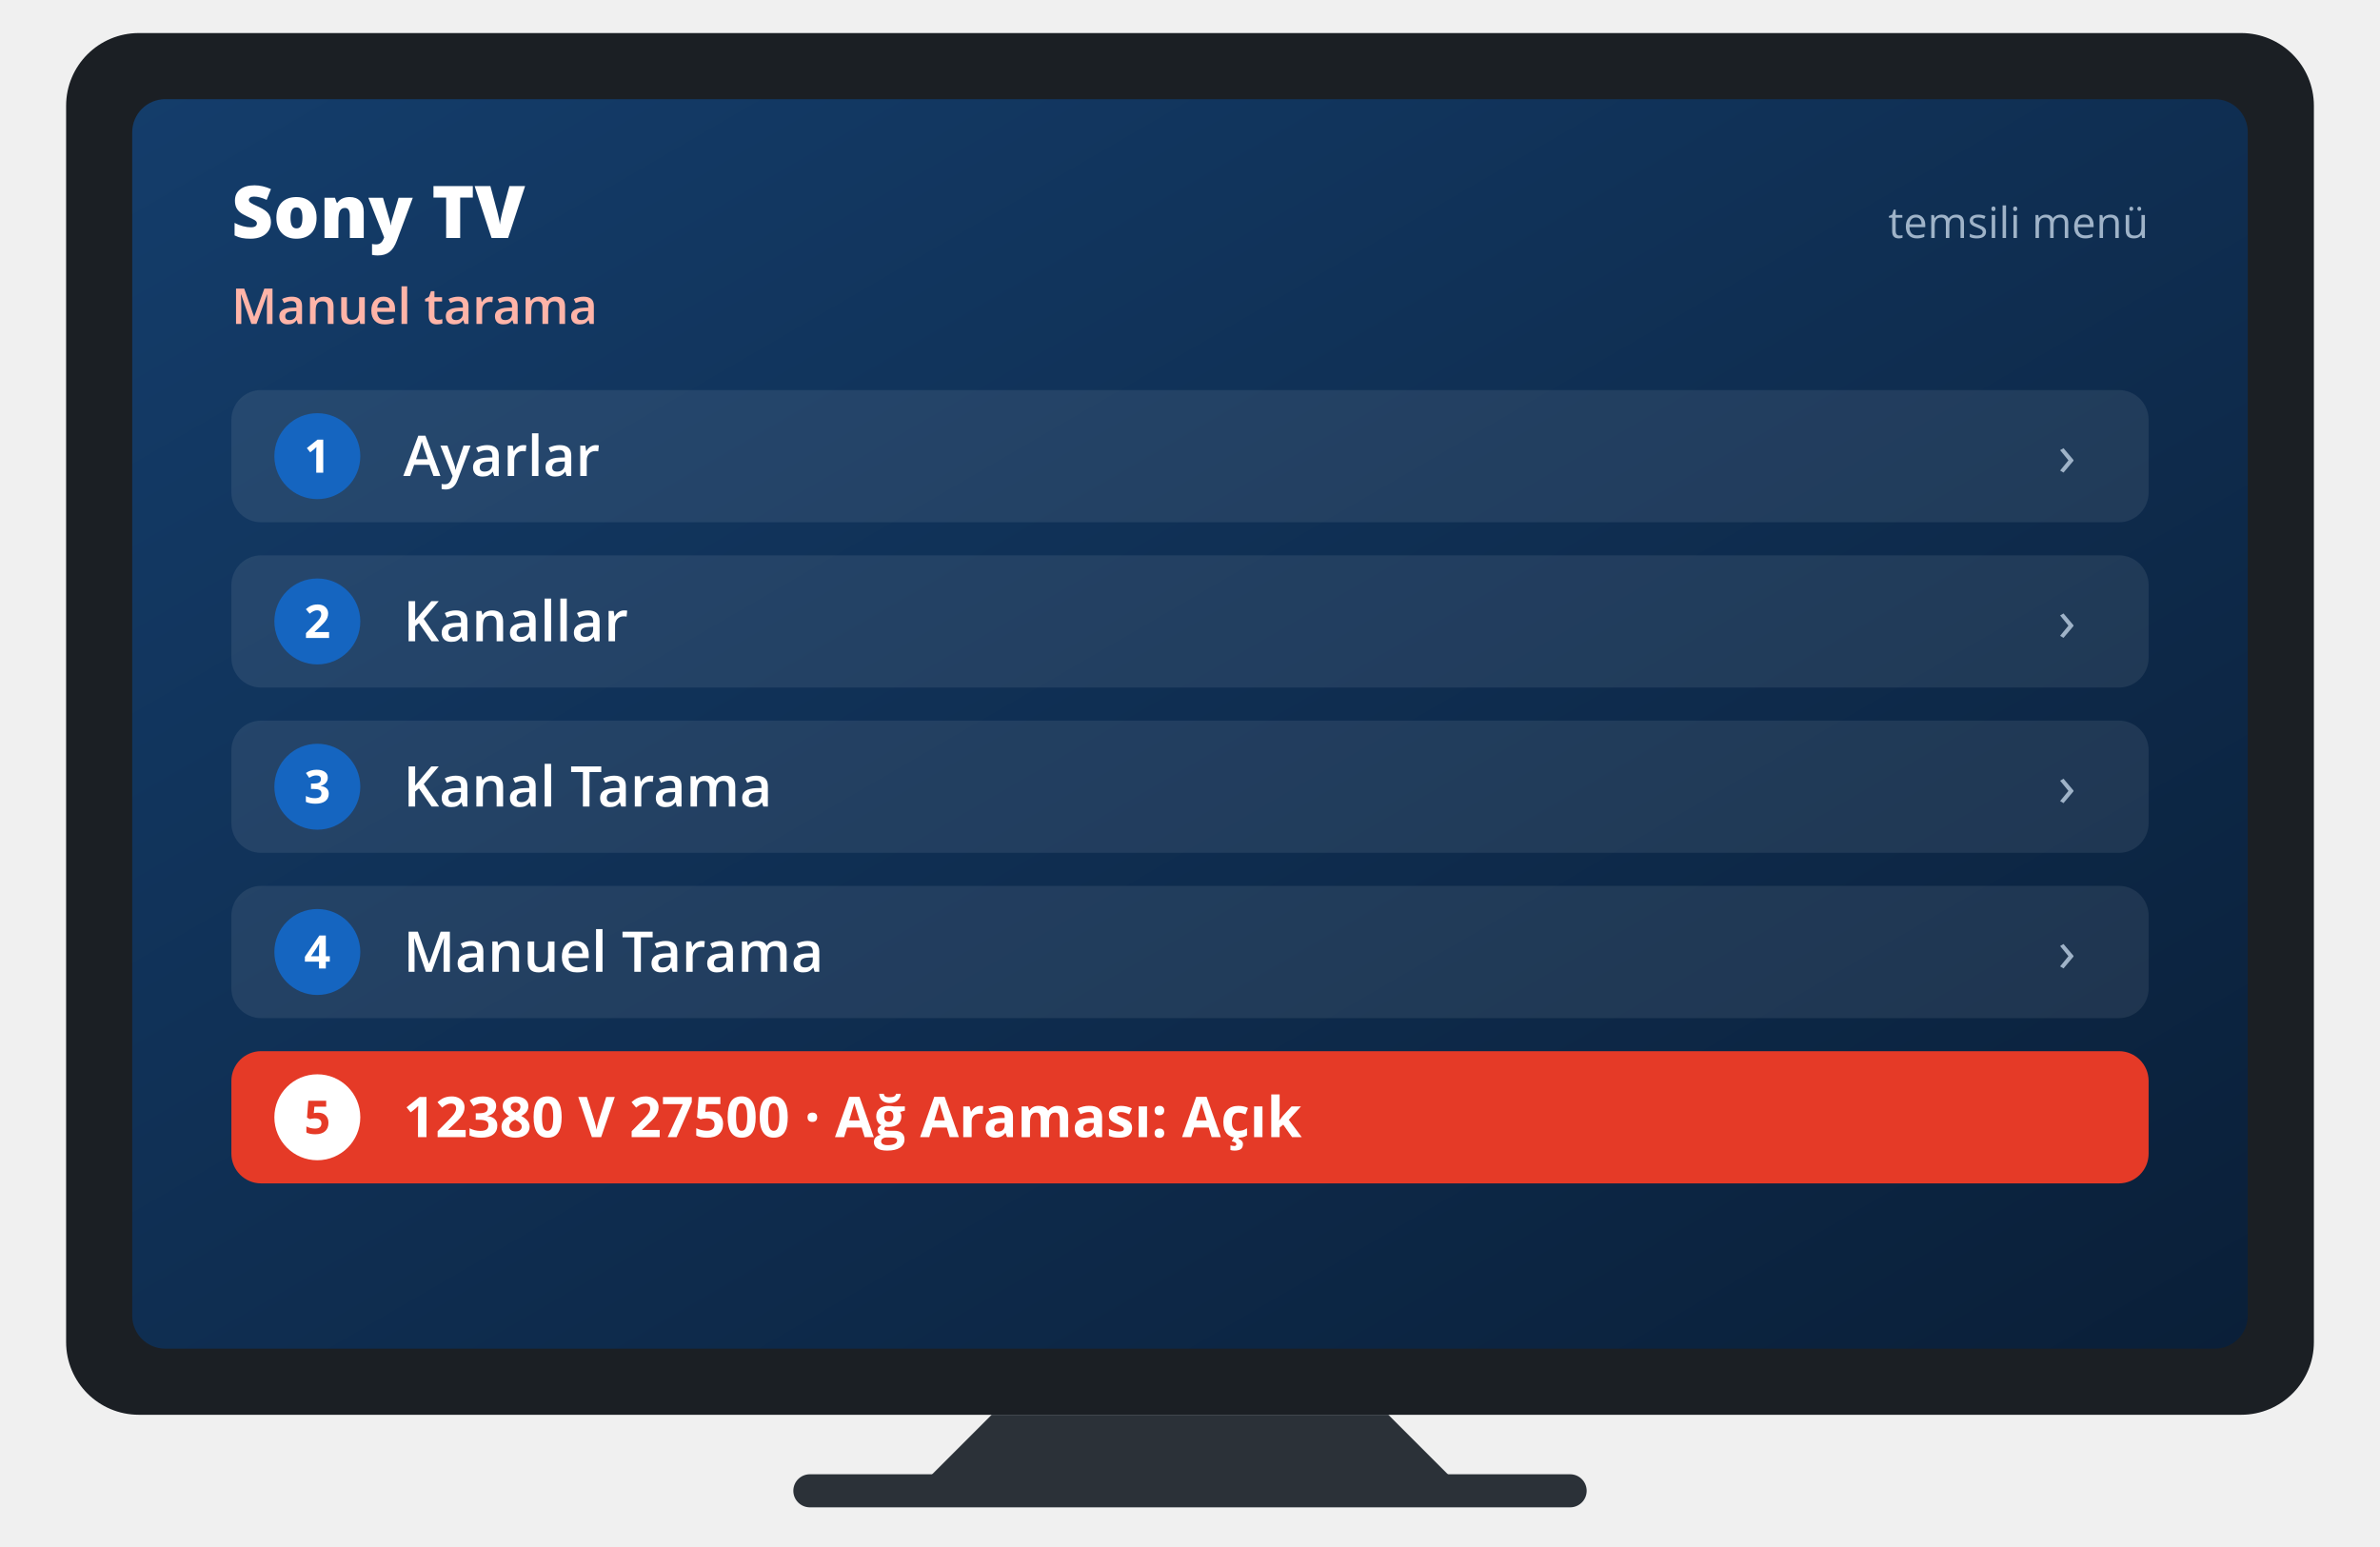
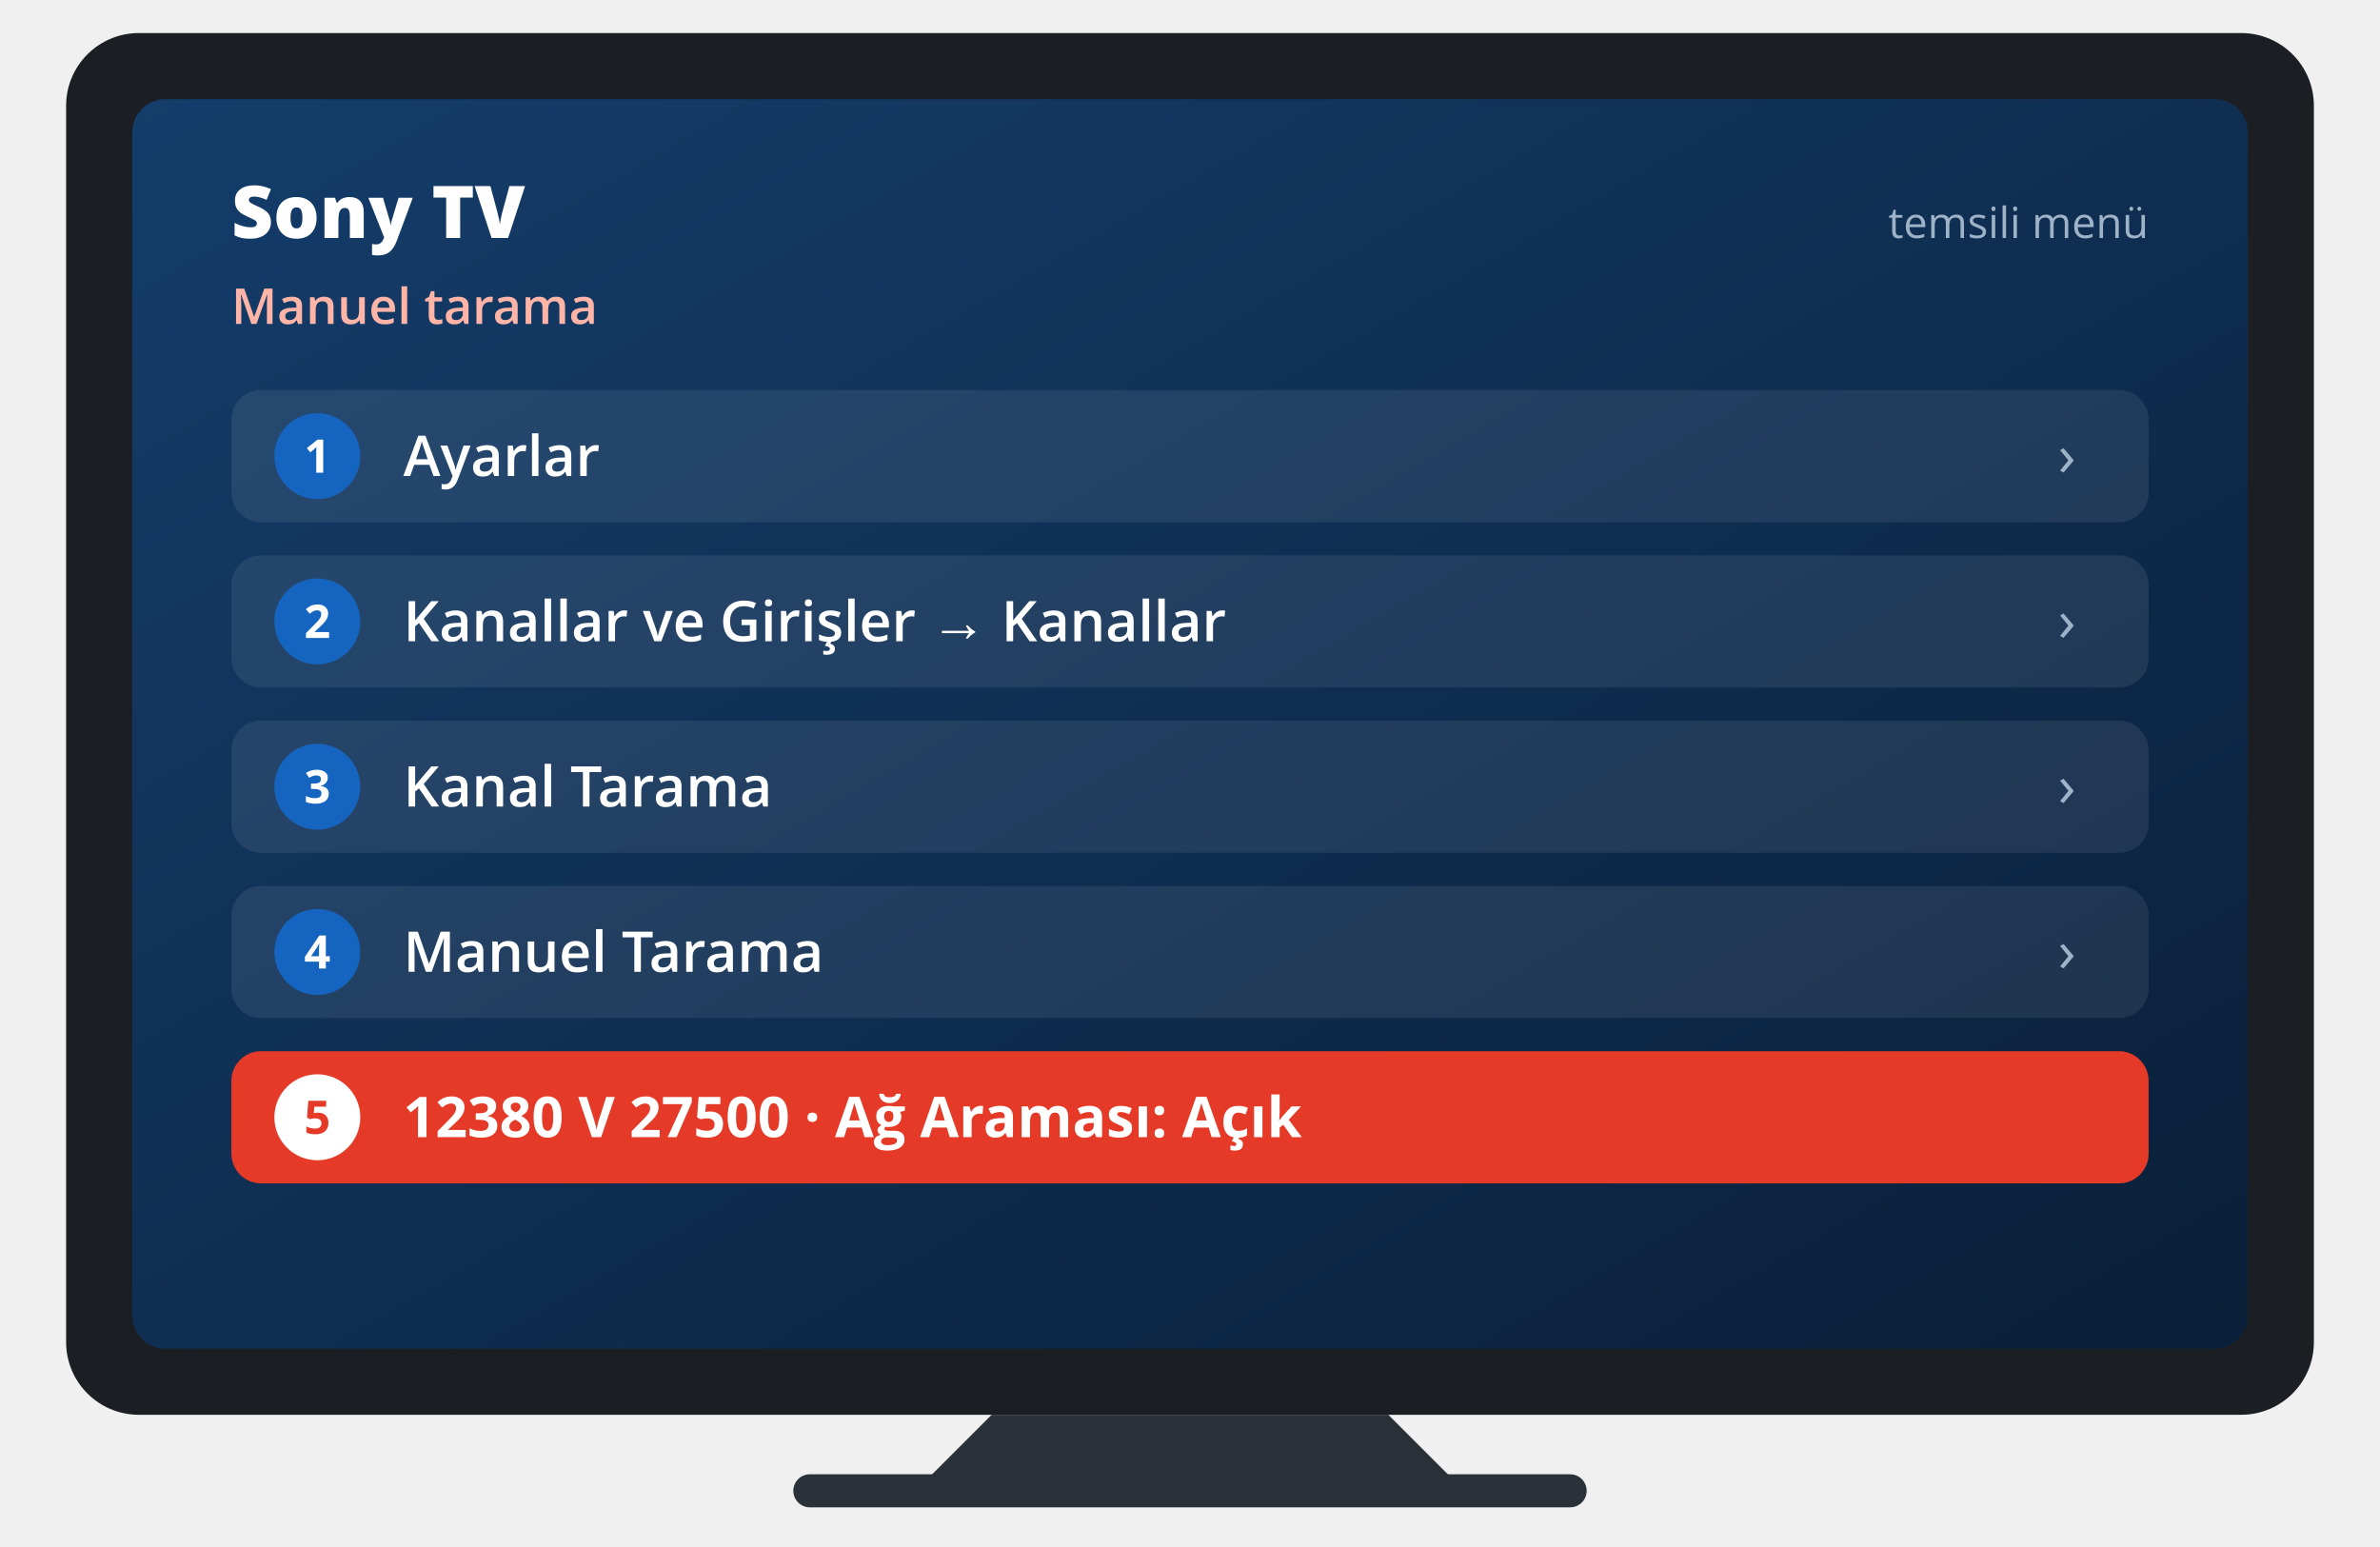
- <svg xmlns="http://www.w3.org/2000/svg" viewBox="0 0 720 468" role="img" aria-label="Sony TV TV Manuel tarama menü yolu" font-family="'Open Sans', Arial, sans-serif">
+ <svg xmlns="http://www.w3.org/2000/svg" viewBox="0 0 720 468" role="img" aria-label="Sony TV Manuel tarama menü yolu" font-family="'Open Sans', Arial, sans-serif">
  <defs>
    <linearGradient id="scr" x1="0" y1="0" x2="1" y2="1">
      <stop offset="0" stop-color="#143d6b" />
      <stop offset="1" stop-color="#0a1f38" />
    </linearGradient>
  </defs>
  <rect x="20" y="10" width="680" height="418" rx="22" fill="#1b1f24" />
  <rect x="40" y="30" width="640" height="378" rx="10" fill="url(#scr)" />
  <text x="70" y="72" font-size="22" font-weight="800" fill="#ffffff">Sony TV</text>
  <text x="70" y="98" font-size="15" font-weight="600" fill="#ffb4a8">Manuel tarama</text>
  <text x="650" y="72" text-anchor="end" font-size="13" fill="#9fb3c8">temsili menü</text>
  <g>
    <rect x="70" y="118" width="580" height="40" rx="9" fill="#ffffff" fill-opacity=".08" />
    <circle cx="96" cy="138" r="13" fill="#1565c0" />
    <text x="96" y="143" text-anchor="middle" font-size="14" font-weight="700" fill="#ffffff">1</text>
    <text x="122" y="144" font-size="17" font-weight="600" fill="#ffffff">Ayarlar</text>
    <text x="628" y="144" text-anchor="end" font-size="18" fill="#9fb3c8">›</text>
  </g>
  <g>
    <rect x="70" y="168" width="580" height="40" rx="9" fill="#ffffff" fill-opacity=".08" />
    <circle cx="96" cy="188" r="13" fill="#1565c0" />
    <text x="96" y="193" text-anchor="middle" font-size="14" font-weight="700" fill="#ffffff">2</text>
-     <text x="122" y="194" font-size="17" font-weight="600" fill="#ffffff">Kanallar</text>
+     <text x="122" y="194" font-size="17" font-weight="600" fill="#ffffff">Kanallar ve Girişler → Kanallar</text>
    <text x="628" y="194" text-anchor="end" font-size="18" fill="#9fb3c8">›</text>
  </g>
  <g>
    <rect x="70" y="218" width="580" height="40" rx="9" fill="#ffffff" fill-opacity=".08" />
    <circle cx="96" cy="238" r="13" fill="#1565c0" />
    <text x="96" y="243" text-anchor="middle" font-size="14" font-weight="700" fill="#ffffff">3</text>
    <text x="122" y="244" font-size="17" font-weight="600" fill="#ffffff">Kanal Tarama</text>
    <text x="628" y="244" text-anchor="end" font-size="18" fill="#9fb3c8">›</text>
  </g>
  <g>
    <rect x="70" y="268" width="580" height="40" rx="9" fill="#ffffff" fill-opacity=".08" />
    <circle cx="96" cy="288" r="13" fill="#1565c0" />
    <text x="96" y="293" text-anchor="middle" font-size="14" font-weight="700" fill="#ffffff">4</text>
    <text x="122" y="294" font-size="17" font-weight="600" fill="#ffffff">Manuel Tarama</text>
    <text x="628" y="294" text-anchor="end" font-size="18" fill="#9fb3c8">›</text>
  </g>
  <g>
    <rect x="70" y="318" width="580" height="40" rx="9" fill="#e53a27" fill-opacity="1" />
    <circle cx="96" cy="338" r="13" fill="#ffffff" />
    <text x="96" y="343" text-anchor="middle" font-size="14" font-weight="700" fill="#e53a27">5</text>
    <text x="122" y="344" font-size="17" font-weight="700" fill="#ffffff">12380 V 27500 · Ağ Araması: Açık</text>
  </g>
  <path d="M300 428 280 448H440L420 428Z" fill="#2b3138" />
  <rect x="240" y="446" width="240" height="10" rx="5" fill="#2b3138" />
</svg>
